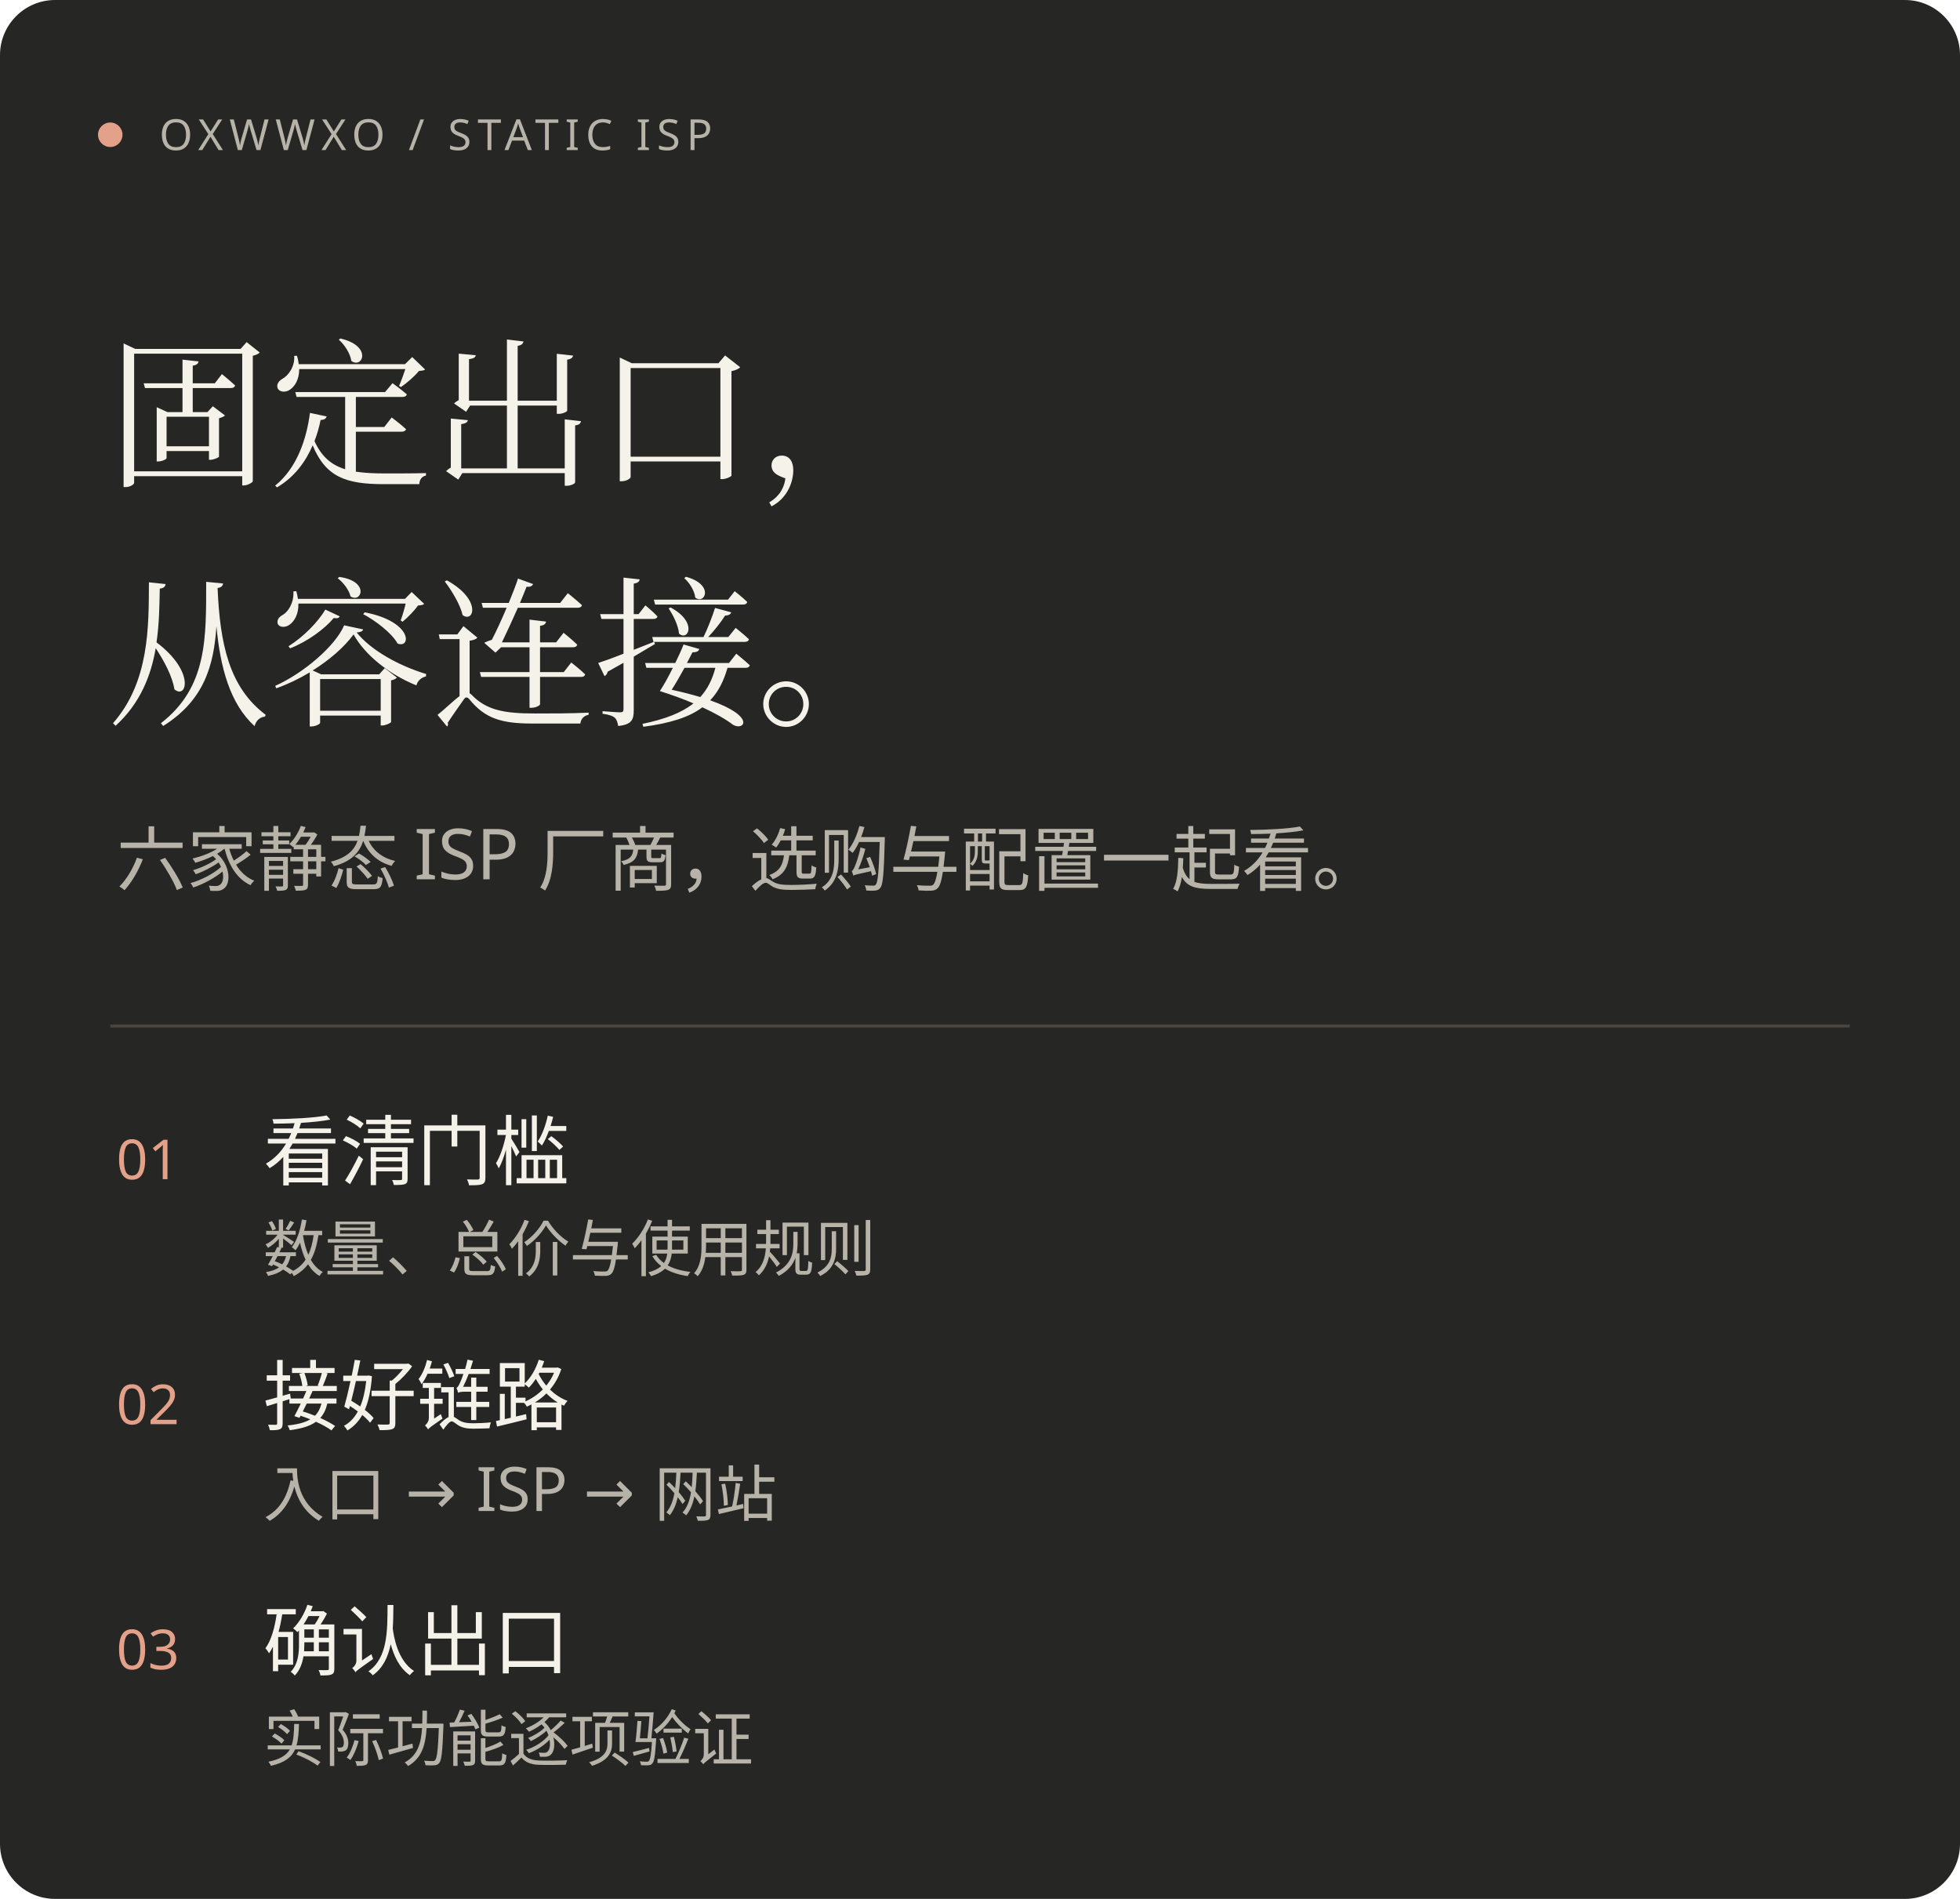
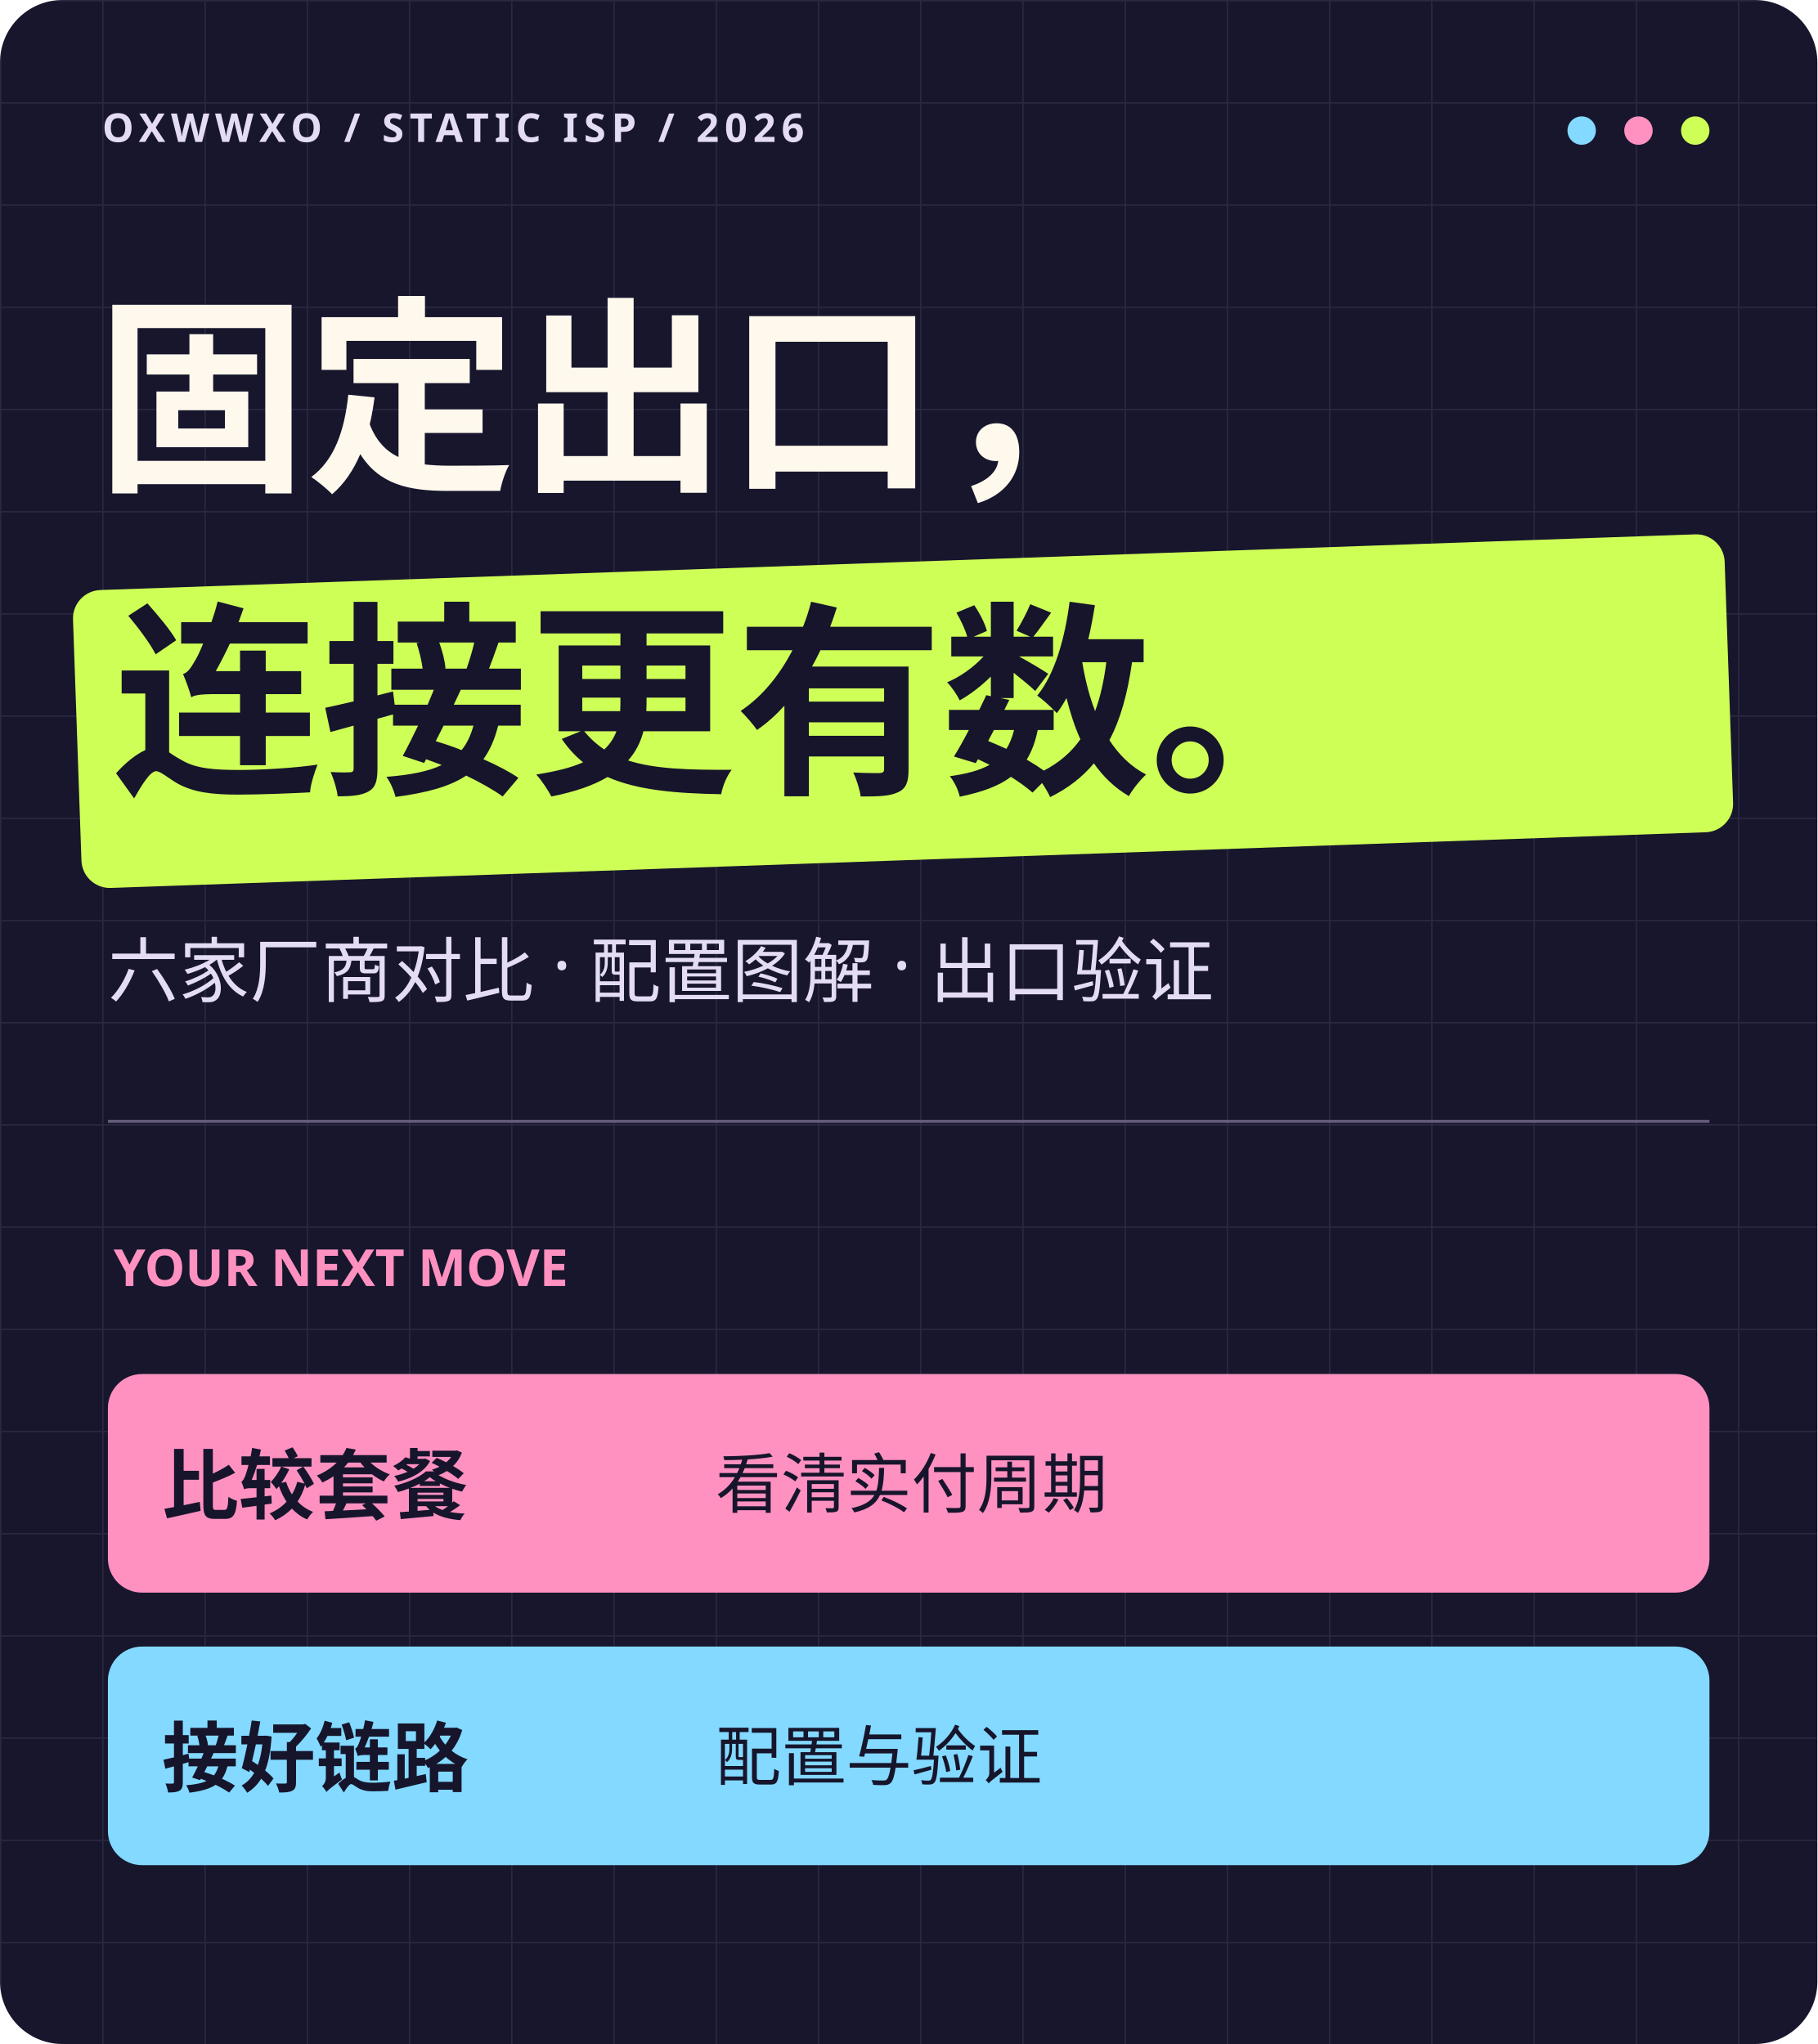
- <svg xmlns="http://www.w3.org/2000/svg" width="640" height="620" viewBox="0 0 640 620" role="img" aria-labelledby="title desc">
+ <svg xmlns="http://www.w3.org/2000/svg" width="640" height="720" viewBox="0 0 640 720" role="img" aria-labelledby="t d">
  <g font-family="Microsoft YaHei,PingFang SC,sans-serif">
-     <rect width="640" height="620" rx="18" fill="#262624" />
-     <circle cx="36" cy="44" r="4" fill="#e3a18a" />
-     <text x="52" y="49" font-size="14" letter-spacing="2" fill="#b7b3a8">OXWWXO  /  STATIC ISP</text>
-     <g font-family="Noto Serif CJK SC,Source Han Serif SC,Songti SC,SimSun,Georgia,serif" font-size="53" fill="#f5f2e9">
-       <text x="35" y="155">固定出口，</text>
-       <text x="35" y="233">从容连接。</text>
-     </g>
-     <text x="38" y="289" font-size="23" fill="#b7b3a8">六家静态 ISP 厂商，选购与配置一起看。</text>
-     <path d="M36 335H604" stroke="#48463f" />
-     <text x="38" y="385" font-size="18" fill="#e3a18a">01</text>
-     <text x="86" y="385" font-size="25" fill="#f5f2e9">看清门槛</text>
-     <text x="86" y="415" font-size="20" fill="#b7b3a8">数量、总价与使用规则</text>
-     <text x="38" y="465" font-size="18" fill="#e3a18a">02</text>
-     <text x="86" y="465" font-size="25" fill="#f5f2e9">接好链路</text>
-     <text x="86" y="495" font-size="20" fill="#b7b3a8">入口 → ISP → 网站</text>
-     <text x="38" y="545" font-size="18" fill="#e3a18a">03</text>
-     <text x="86" y="545" font-size="25" fill="#f5f2e9">确认出口</text>
-     <text x="86" y="575" font-size="20" fill="#b7b3a8">实际功能逐项验证</text>
+     <defs>
+       <pattern id="grid" width="36" height="36" patternUnits="userSpaceOnUse">
+         <path d="M36 0H0V36" fill="none" stroke="#a391c4" stroke-opacity=".14" />
+       </pattern>
+     </defs>
+     <rect width="640" height="720" rx="22" fill="#17162c" />
+     <rect width="640" height="720" rx="22" fill="url(#grid)" />
+     <circle cx="597" cy="46" r="5" fill="#ceff57" />
+     <circle cx="577" cy="46" r="5" fill="#ff91c1" />
+     <circle cx="557" cy="46" r="5" fill="#83d9ff" />
+     <text x="36" y="50" font-size="14" font-weight="700" letter-spacing="2" fill="#e3dcf4">OXWWXO / STATIC ISP / 2026</text>
+     <text x="34" y="167" font-size="74" font-weight="900" fill="#fff9ed">固定出口，</text>
+     <rect x="27" y="198" width="582" height="105" rx="10" fill="#ceff57" transform="rotate(-2 318 250)" />
+     <text x="40" y="274" font-size="73" font-weight="900" fill="#16152b">连接更有数。</text>
+     <text x="38" y="351" font-size="25" fill="#e3dcf4">六家厂商对比 · 配置图解 · 出口验证</text>
+     <path d="M38 395H602" stroke="#655e7d" />
+     <text x="40" y="453" font-size="18" font-weight="700" fill="#ff91c1">YOUR NEXT MOVE</text>
+     <rect x="38" y="484" width="564" height="77" rx="12" fill="#ff91c1" />
+     <text x="57" y="533" font-size="27" font-weight="900" fill="#16152b">比较套餐</text>
+     <text x="252" y="531" font-size="23" fill="#16152b">看清实付周期</text>
+     <rect x="38" y="580" width="564" height="77" rx="12" fill="#83d9ff" />
+     <text x="57" y="629" font-size="27" font-weight="900" fill="#16152b">接好链路</text>
+     <text x="252" y="627" font-size="23" fill="#16152b">配置与验证</text>
  </g>
</svg>
